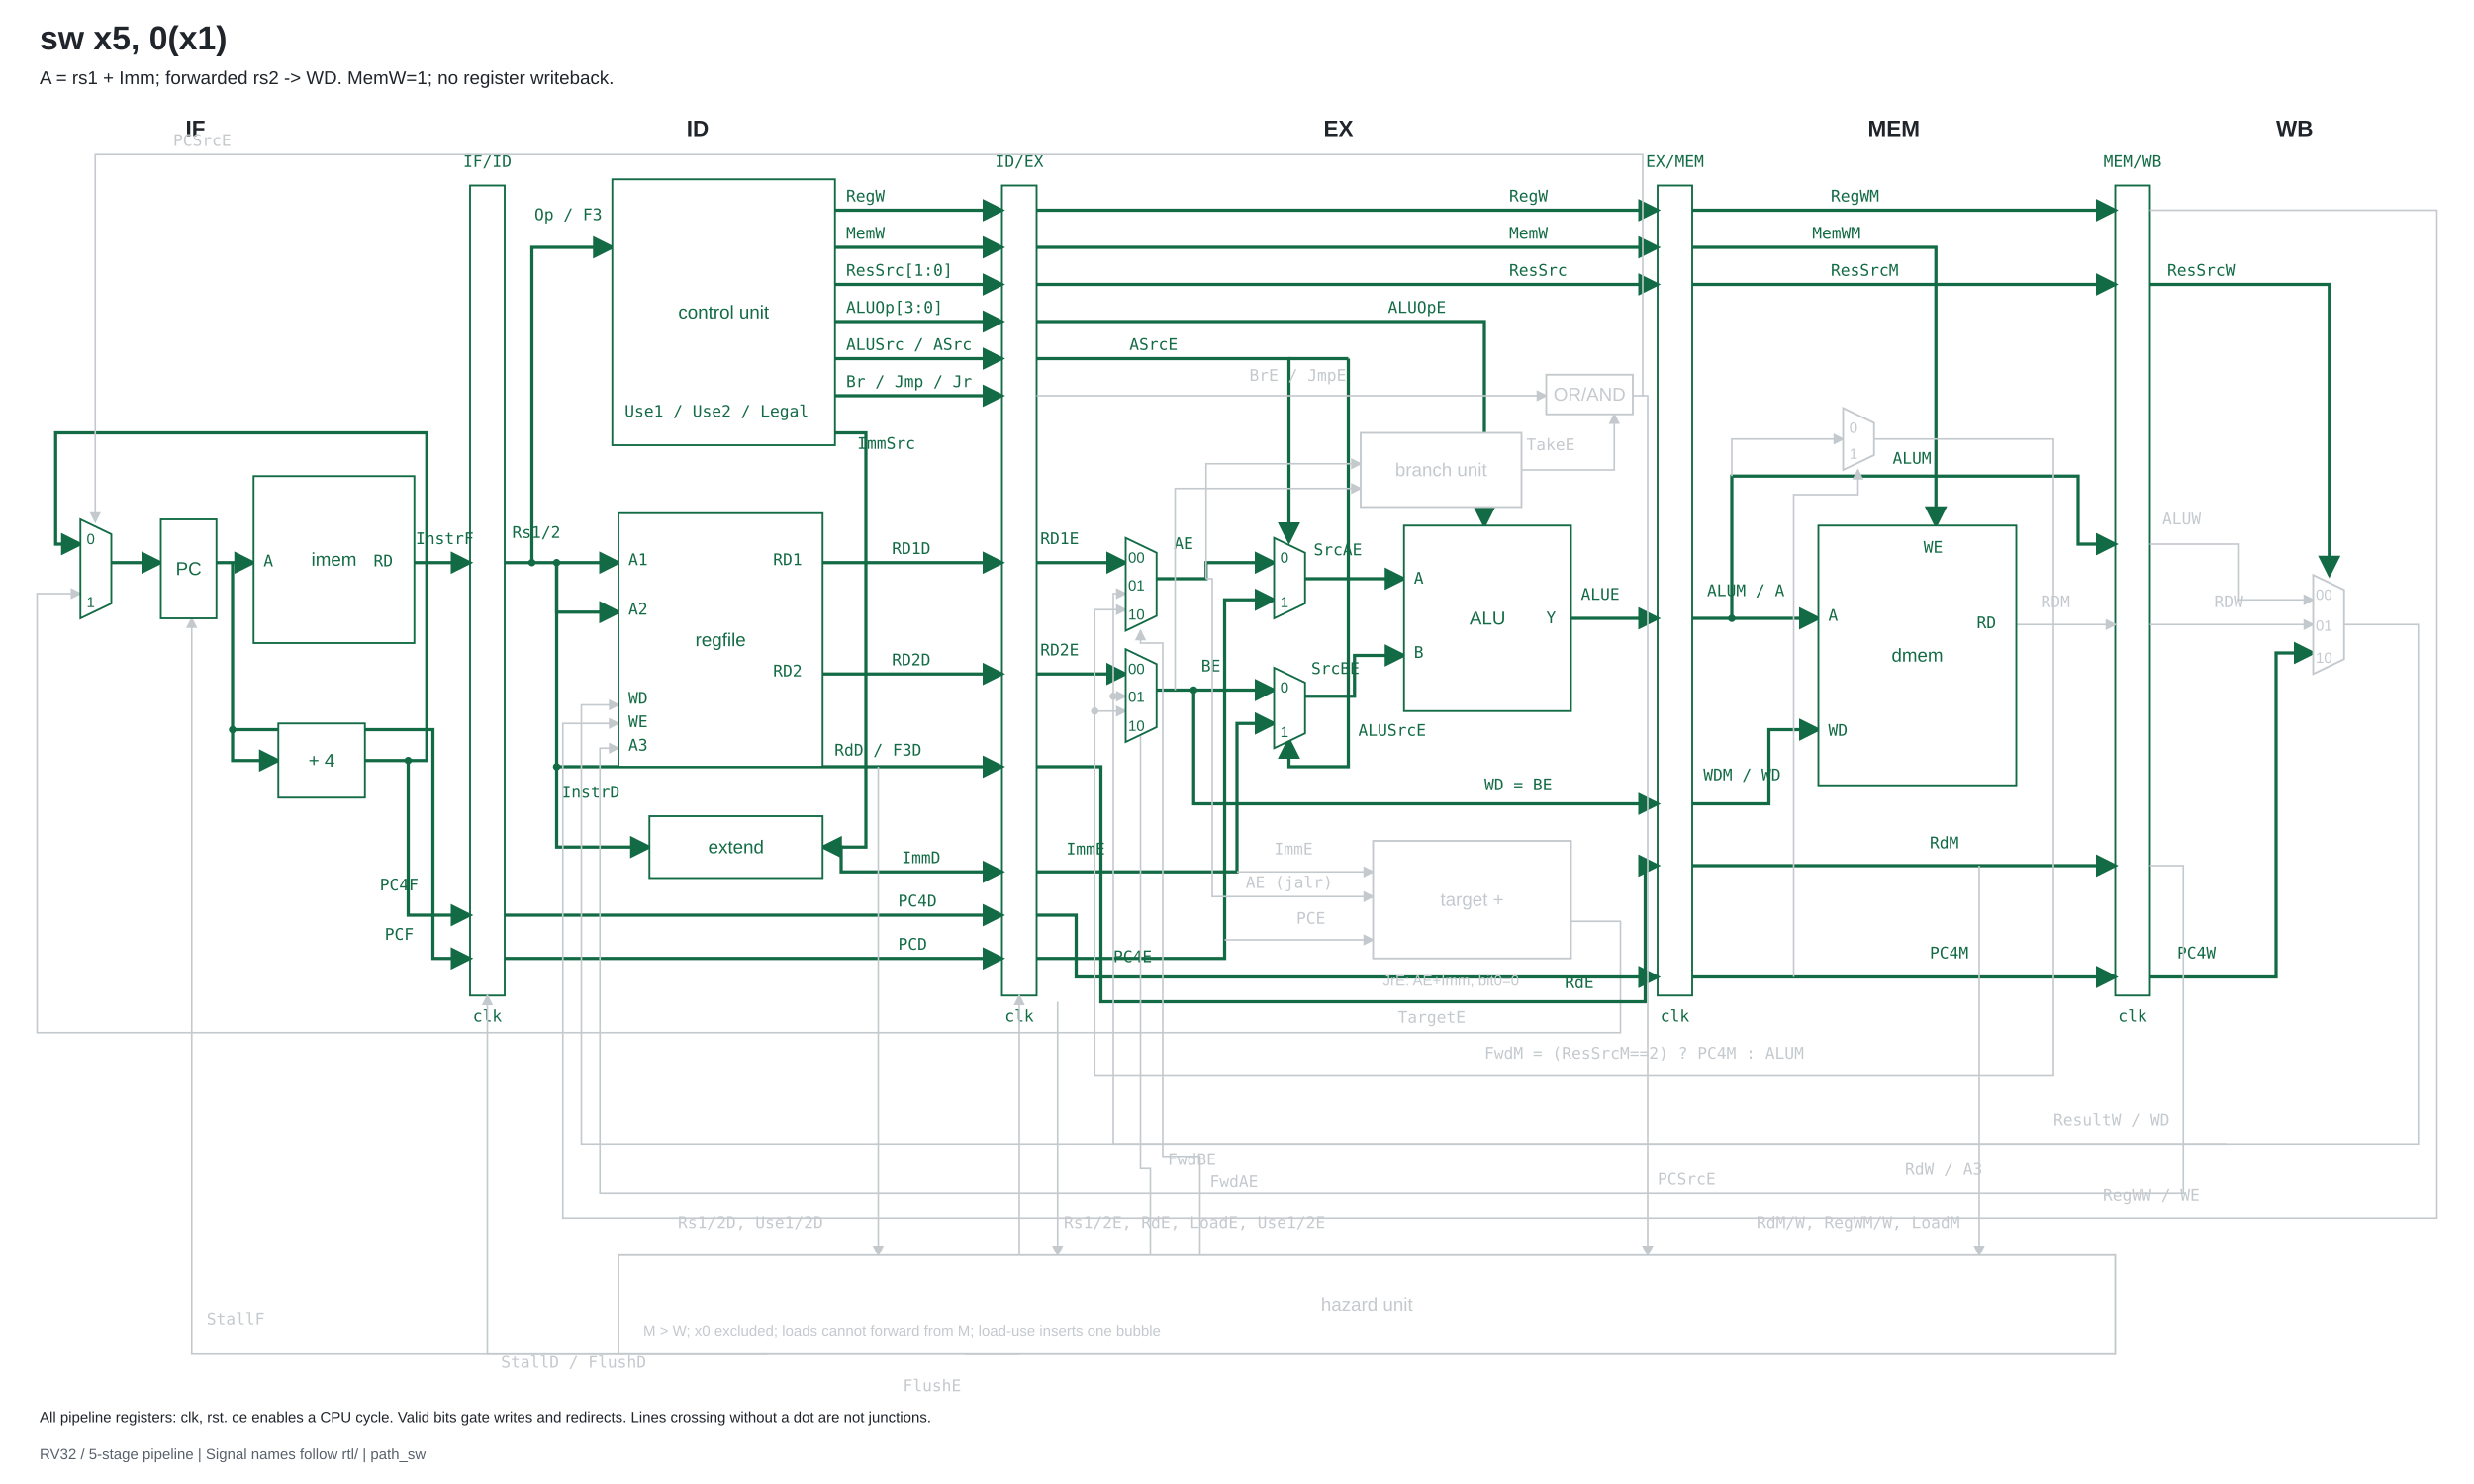
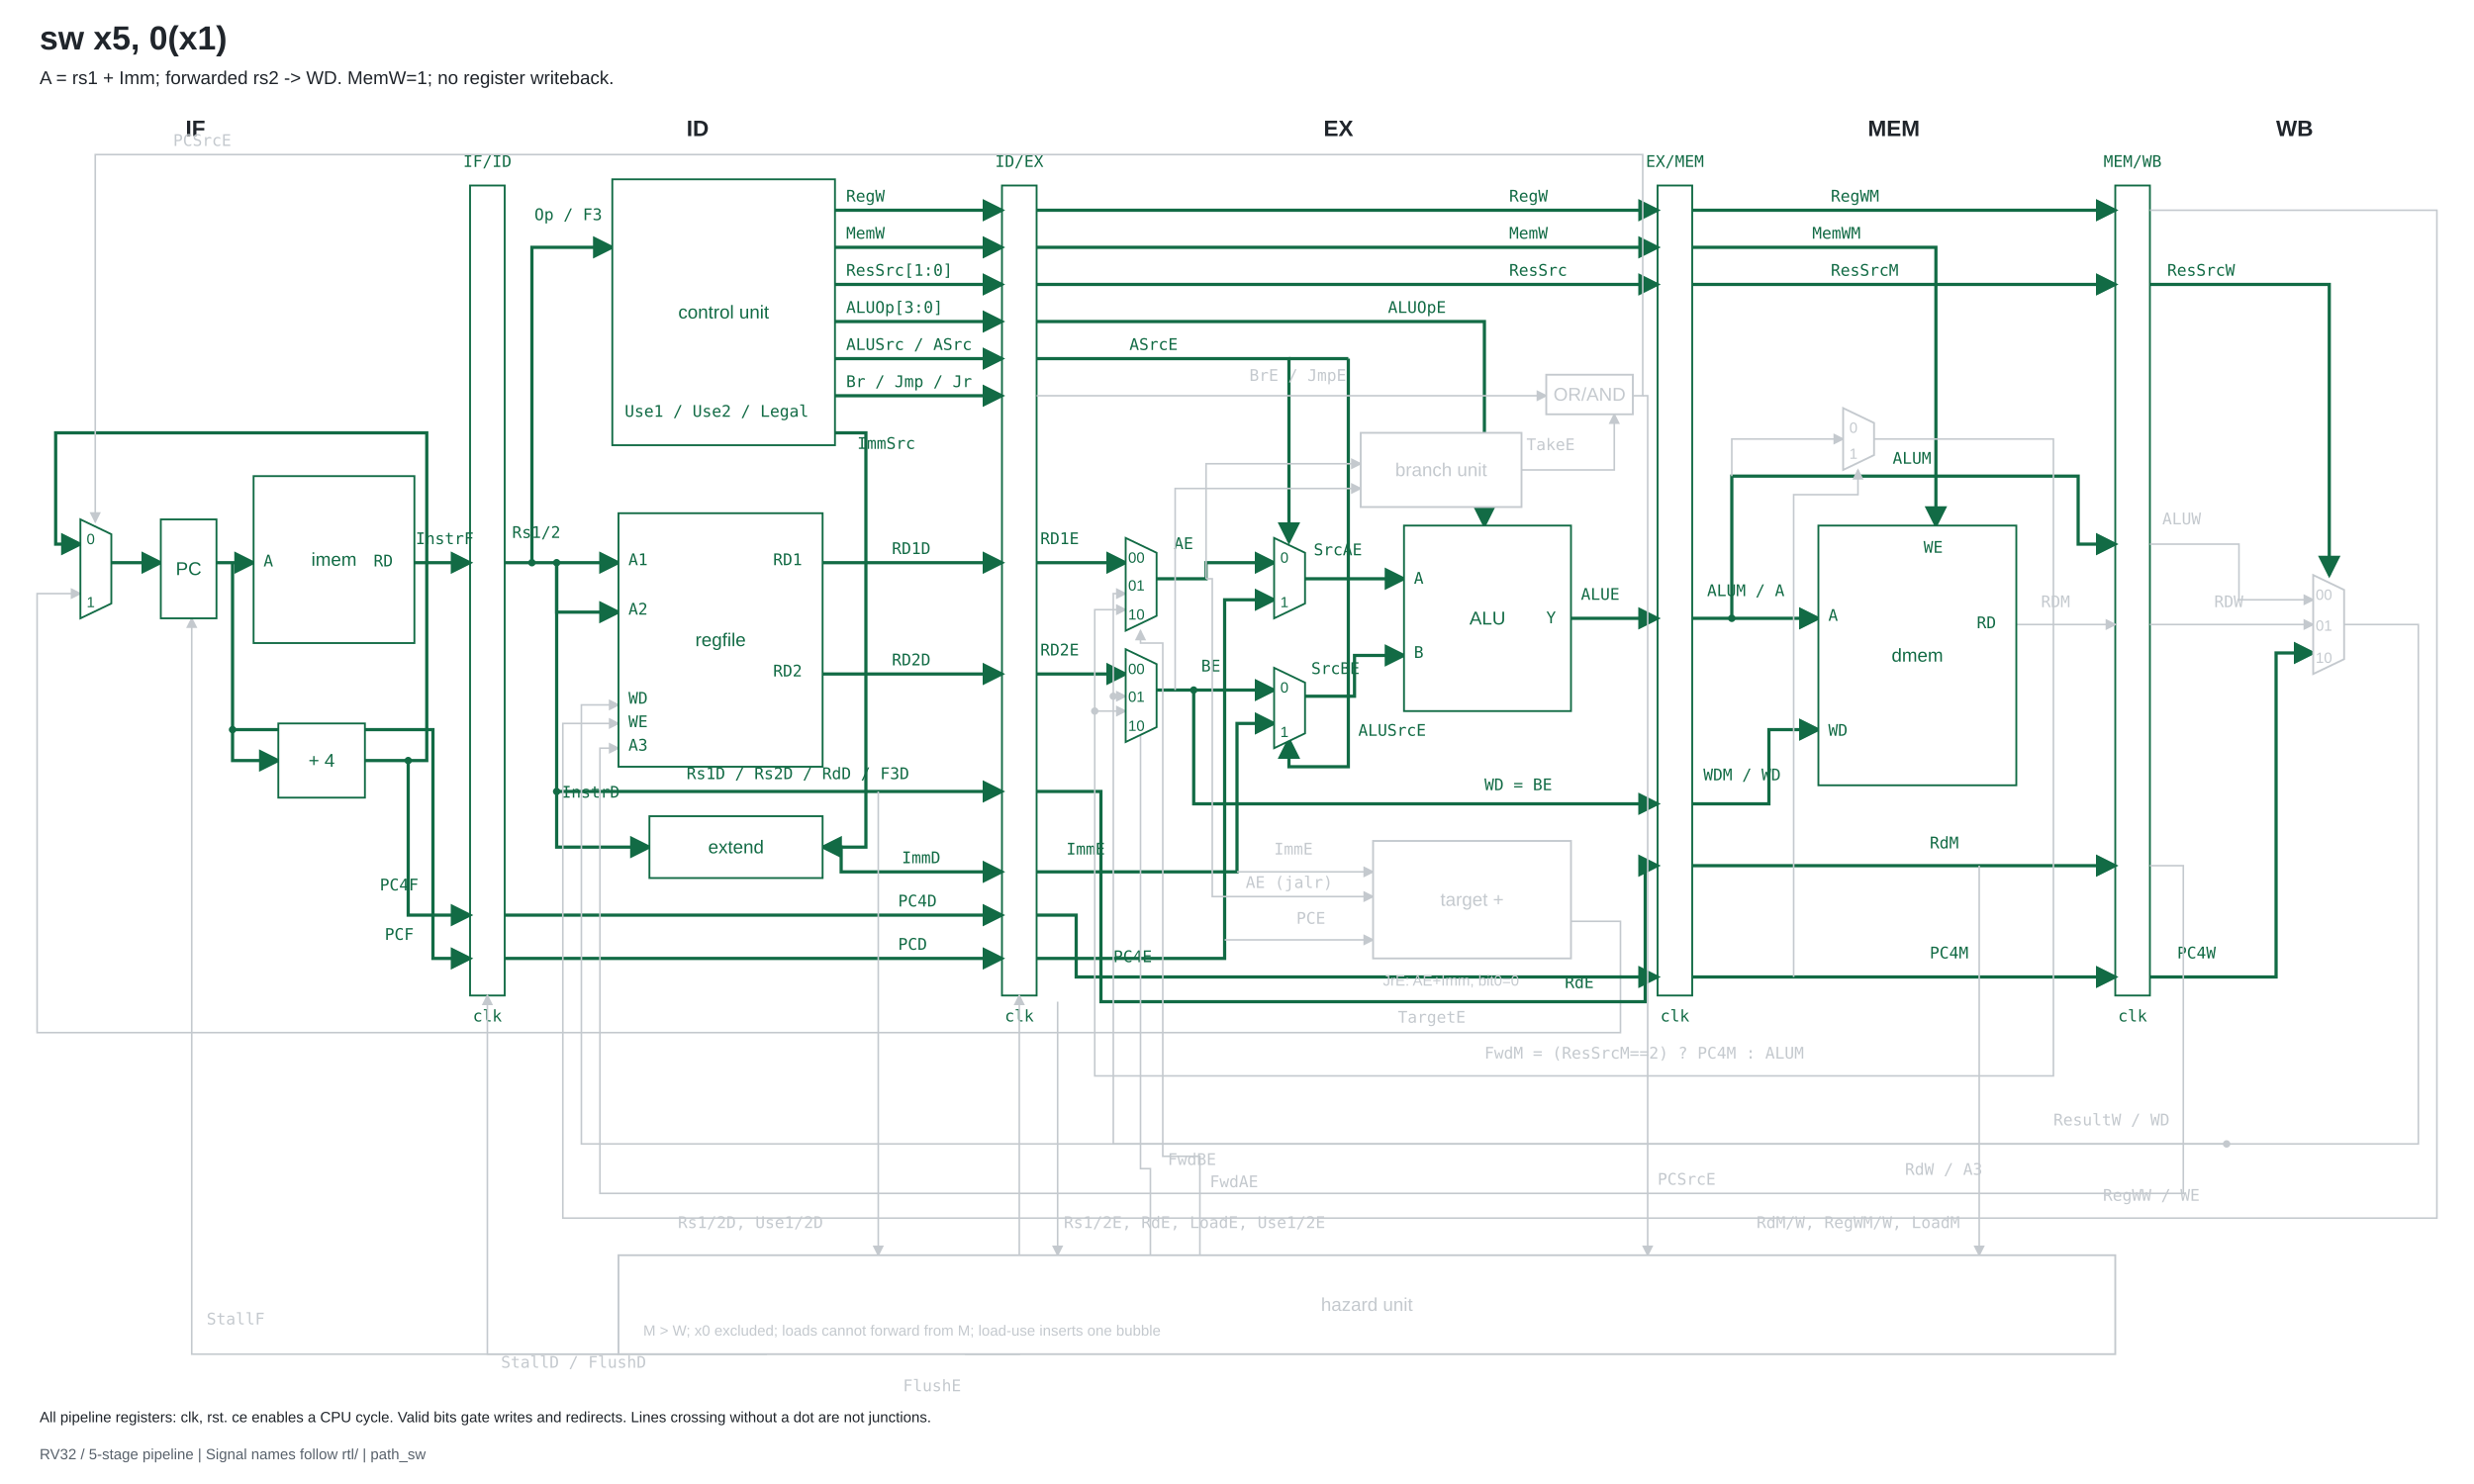
<svg xmlns="http://www.w3.org/2000/svg" width="2000" height="1200" viewBox="0 0 2000 1200">
  <defs>
    <marker id="ink" markerWidth="7" markerHeight="7" refX="6" refY="3.5" orient="auto">
      <path d="M0,0 L7,3.5 L0,7" fill="#20252b" />
    </marker>
    <marker id="ctrl" markerWidth="7" markerHeight="7" refX="6" refY="3.5" orient="auto">
      <path d="M0,0 L7,3.5 L0,7" fill="#245c89" />
    </marker>
    <marker id="active" markerWidth="7" markerHeight="7" refX="6" refY="3.5" orient="auto">
      <path d="M0,0 L7,3.5 L0,7" fill="#126b45" />
    </marker>
    <marker id="muted" markerWidth="7" markerHeight="7" refX="6" refY="3.5" orient="auto">
      <path d="M0,0 L7,3.5 L0,7" fill="#c4c9ce" />
    </marker>
  </defs>
  <rect width="100%" height="100%" fill="white" />
  <style>text{font-family:Arial,Helvetica,sans-serif;font-size:15px} .sig{font-family:Consolas,monospace;font-size:13px} .small{font-size:12px} .title{font-size:27px;font-weight:bold} .stage{font-size:18px;font-weight:bold} path,rect,line,polygon{vector-effect:non-scaling-stroke}</style>
  <text x="32" y="40" class="title" fill="#20252b" text-anchor="start">sw x5, 0(x1)</text>
  <text x="32" y="68" class="" fill="#20252b" text-anchor="start">A = rs1 + Imm; forwarded rs2 -&gt; WD. MemW=1; no register writeback.</text>
  <text x="150" y="110" class="stage" fill="#20252b" text-anchor="start">IF</text>
  <text x="555" y="110" class="stage" fill="#20252b" text-anchor="start">ID</text>
  <text x="1070" y="110" class="stage" fill="#20252b" text-anchor="start">EX</text>
  <text x="1510" y="110" class="stage" fill="#20252b" text-anchor="start">MEM</text>
  <text x="1840" y="110" class="stage" fill="#20252b" text-anchor="start">WB</text>
  <rect x="380" y="150" width="28" height="655" fill="white" stroke="#126b45" stroke-width="1.5" />
  <text x="394.0" y="482.5" class="" fill="#126b45" text-anchor="middle" />
  <text x="394" y="135" class="sig" fill="#126b45" text-anchor="middle">IF/ID</text>
  <text x="394" y="826" class="sig" fill="#126b45" text-anchor="middle">clk</text>
  <rect x="810" y="150" width="28" height="655" fill="white" stroke="#126b45" stroke-width="1.5" />
  <text x="824.0" y="482.5" class="" fill="#126b45" text-anchor="middle" />
  <text x="824" y="135" class="sig" fill="#126b45" text-anchor="middle">ID/EX</text>
  <text x="824" y="826" class="sig" fill="#126b45" text-anchor="middle">clk</text>
  <rect x="1340" y="150" width="28" height="655" fill="white" stroke="#126b45" stroke-width="1.5" />
  <text x="1354.0" y="482.5" class="" fill="#126b45" text-anchor="middle" />
  <text x="1354" y="135" class="sig" fill="#126b45" text-anchor="middle">EX/MEM</text>
  <text x="1354" y="826" class="sig" fill="#126b45" text-anchor="middle">clk</text>
  <rect x="1710" y="150" width="28" height="655" fill="white" stroke="#126b45" stroke-width="1.5" />
  <text x="1724.0" y="482.5" class="" fill="#126b45" text-anchor="middle" />
  <text x="1724" y="135" class="sig" fill="#126b45" text-anchor="middle">MEM/WB</text>
  <text x="1724" y="826" class="sig" fill="#126b45" text-anchor="middle">clk</text>
  <path d="M430,455 L430,200 L495,200" fill="none" stroke="#126b45" stroke-width="2.6" marker-end="url(#active)" />
  <text x="432" y="178" class="sig" fill="#126b45" text-anchor="start">Op / F3 / F7</text>
  <circle cx="430" cy="455" r="3" fill="#126b45" />
  <path d="M675,170 L810,170" fill="none" stroke="#126b45" stroke-width="2.6" marker-end="url(#active)" />
  <text x="684" y="163" class="sig" fill="#126b45" text-anchor="start">RegW</text>
  <path d="M675,200 L810,200" fill="none" stroke="#126b45" stroke-width="2.6" marker-end="url(#active)" />
  <text x="684" y="193" class="sig" fill="#126b45" text-anchor="start">MemW</text>
  <path d="M675,230 L810,230" fill="none" stroke="#126b45" stroke-width="2.6" marker-end="url(#active)" />
  <text x="684" y="223" class="sig" fill="#126b45" text-anchor="start">ResSrc[1:0]</text>
  <path d="M675,260 L810,260" fill="none" stroke="#126b45" stroke-width="2.6" marker-end="url(#active)" />
  <text x="684" y="253" class="sig" fill="#126b45" text-anchor="start">ALUOp[3:0]</text>
  <path d="M675,290 L810,290" fill="none" stroke="#126b45" stroke-width="2.6" marker-end="url(#active)" />
  <text x="684" y="283" class="sig" fill="#126b45" text-anchor="start">ALUSrc / ASrc</text>
  <path d="M675,320 L810,320" fill="none" stroke="#126b45" stroke-width="2.6" marker-end="url(#active)" />
  <text x="684" y="313" class="sig" fill="#126b45" text-anchor="start">Br / Jmp / Jr</text>
  <path d="M838,170 L1340,170" fill="none" stroke="#126b45" stroke-width="2.6" marker-end="url(#active)" />
  <text x="1220" y="163" class="sig" fill="#126b45" text-anchor="start">RegW</text>
  <path d="M838,200 L1340,200" fill="none" stroke="#126b45" stroke-width="2.6" marker-end="url(#active)" />
  <text x="1220" y="193" class="sig" fill="#126b45" text-anchor="start">MemW</text>
  <path d="M838,230 L1340,230" fill="none" stroke="#126b45" stroke-width="2.6" marker-end="url(#active)" />
  <text x="1220" y="223" class="sig" fill="#126b45" text-anchor="start">ResSrc</text>
  <path d="M1368,170 L1710,170" fill="none" stroke="#126b45" stroke-width="2.6" marker-end="url(#active)" />
  <text x="1480" y="163" class="sig" fill="#126b45" text-anchor="start">RegWM</text>
  <path d="M1368,230 L1710,230" fill="none" stroke="#126b45" stroke-width="2.6" marker-end="url(#active)" />
  <text x="1480" y="223" class="sig" fill="#126b45" text-anchor="start">ResSrcM</text>
  <path d="M1738,230 L1883,230 L1883,465" fill="none" stroke="#126b45" stroke-width="2.6" marker-end="url(#active)" />
  <text x="1752" y="223" class="sig" fill="#126b45" text-anchor="start">ResSrcW</text>
  <path d="M1368,200 L1565,200 L1565,425" fill="none" stroke="#126b45" stroke-width="2.6" marker-end="url(#active)" />
  <text x="1465" y="193" class="sig" fill="#126b45" text-anchor="start">MemWM</text>
  <path d="M675,350 L700,350 L700,685 L665,685" fill="none" stroke="#126b45" stroke-width="2.6" marker-end="url(#active)" />
  <text x="693" y="363" class="sig" fill="#126b45" text-anchor="start">ImmSrc</text>
  <path d="M90,455 L130,455" fill="none" stroke="#126b45" stroke-width="2.6" marker-end="url(#active)" />
  <path d="M175,455 L205,455" fill="none" stroke="#126b45" stroke-width="2.6" marker-end="url(#active)" />
  <path d="M335,455 L380,455" fill="none" stroke="#126b45" stroke-width="2.6" marker-end="url(#active)" />
  <text x="336" y="440" class="sig" fill="#126b45" text-anchor="start">InstrF</text>
  <path d="M408,455 L500,455" fill="none" stroke="#126b45" stroke-width="2.6" marker-end="url(#active)" />
  <text x="414" y="435" class="sig" fill="#126b45" text-anchor="start">Rs1/2</text>
  <path d="M450,455 L450,495 L500,495" fill="none" stroke="#126b45" stroke-width="2.6" marker-end="url(#active)" />
  <path d="M450,455 L450,685 L525,685" fill="none" stroke="#126b45" stroke-width="2.6" marker-end="url(#active)" />
  <text x="454" y="645" class="sig" fill="#126b45" text-anchor="start">InstrD</text>
  <circle cx="450" cy="455" r="3" fill="#126b45" />
  <path d="M188,455 L188,615 L225,615" fill="none" stroke="#126b45" stroke-width="2.6" marker-end="url(#active)" />
  <path d="M295,615 L330,615 L330,740 L380,740" fill="none" stroke="#126b45" stroke-width="2.6" marker-end="url(#active)" />
  <text x="307" y="720" class="sig" fill="#126b45" text-anchor="start">PC4F</text>
  <path d="M330,615 L345,615 L345,350 L45,350 L45,440 L65,440" fill="none" stroke="#126b45" stroke-width="2.6" marker-end="url(#active)" />
  <circle cx="330" cy="615" r="3" fill="#126b45" />
  <path d="M188,590 L350,590 L350,775 L380,775" fill="none" stroke="#126b45" stroke-width="2.6" marker-end="url(#active)" />
  <text x="311" y="760" class="sig" fill="#126b45" text-anchor="start">PCF</text>
  <circle cx="188" cy="590" r="3" fill="#126b45" />
  <path d="M665,455 L810,455" fill="none" stroke="#126b45" stroke-width="2.6" marker-end="url(#active)" />
  <text x="721" y="448" class="sig" fill="#126b45" text-anchor="start">RD1D</text>
  <path d="M665,545 L810,545" fill="none" stroke="#126b45" stroke-width="2.6" marker-end="url(#active)" />
  <text x="721" y="538" class="sig" fill="#126b45" text-anchor="start">RD2D</text>
  <path d="M665,685 L680,685 L680,705 L810,705" fill="none" stroke="#126b45" stroke-width="2.6" marker-end="url(#active)" />
  <text x="729" y="698" class="sig" fill="#126b45" text-anchor="start">ImmD</text>
  <path d="M408,740 L810,740" fill="none" stroke="#126b45" stroke-width="2.6" marker-end="url(#active)" />
  <text x="726" y="733" class="sig" fill="#126b45" text-anchor="start">PC4D</text>
  <path d="M408,775 L810,775" fill="none" stroke="#126b45" stroke-width="2.6" marker-end="url(#active)" />
  <text x="726" y="768" class="sig" fill="#126b45" text-anchor="start">PCD</text>
-   <path d="M450,620 L810,620" fill="none" stroke="#126b45" stroke-width="2.6" marker-end="url(#active)" />
-   <text x="565" y="611" class="sig" fill="#126b45" text-anchor="start">Rs1D / Rs2D / RdD / F3D</text>
-   <circle cx="450" cy="620" r="3" fill="#126b45" />
+   <path d="M450,640 L810,640" fill="none" stroke="#126b45" stroke-width="2.6" marker-end="url(#active)" />
+   <text x="555" y="630" class="sig" fill="#126b45" text-anchor="start">Rs1D / Rs2D / RdD / F3D</text>
+   <circle cx="450" cy="640" r="3" fill="#126b45" />
  <path d="M838,455 L910,455" fill="none" stroke="#126b45" stroke-width="2.6" marker-end="url(#active)" />
  <text x="841" y="440" class="sig" fill="#126b45" text-anchor="start">RD1E</text>
  <path d="M838,545 L910,545" fill="none" stroke="#126b45" stroke-width="2.6" marker-end="url(#active)" />
  <text x="841" y="530" class="sig" fill="#126b45" text-anchor="start">RD2E</text>
  <path d="M935,468 L975,468 L975,455 L1030,455" fill="none" stroke="#126b45" stroke-width="2.6" marker-end="url(#active)" />
  <text x="949" y="444" class="sig" fill="#126b45" text-anchor="start">AE</text>
  <path d="M935,558 L1030,558" fill="none" stroke="#126b45" stroke-width="2.6" marker-end="url(#active)" />
  <text x="971" y="543" class="sig" fill="#126b45" text-anchor="start">BE</text>
  <path d="M1055,468 L1135,468" fill="none" stroke="#126b45" stroke-width="2.6" marker-end="url(#active)" />
  <text x="1062" y="449" class="sig" fill="#126b45" text-anchor="start">SrcAE</text>
  <path d="M1055,563 L1095,563 L1095,530 L1135,530" fill="none" stroke="#126b45" stroke-width="2.6" marker-end="url(#active)" />
  <text x="1060" y="545" class="sig" fill="#126b45" text-anchor="start">SrcBE</text>
  <path d="M838,705 L1000,705 L1000,585 L1030,585" fill="none" stroke="#126b45" stroke-width="2.6" marker-end="url(#active)" />
  <text x="862" y="691" class="sig" fill="#126b45" text-anchor="start">ImmE</text>
  <path d="M838,775 L990,775 L990,485 L1030,485" fill="none" stroke="#126b45" stroke-width="2.6" marker-end="url(#active)" />
  <path d="M838,260 L1200,260 L1200,425" fill="none" stroke="#126b45" stroke-width="2.6" marker-end="url(#active)" />
  <text x="1122" y="253" class="sig" fill="#126b45" text-anchor="start">ALUOpE</text>
  <path d="M838,290 L1042,290 L1042,438" fill="none" stroke="#126b45" stroke-width="2.6" marker-end="url(#active)" />
  <text x="913" y="283" class="sig" fill="#126b45" text-anchor="start">ASrcE</text>
  <path d="M1090,290 L1090,620 L1042,620 L1042,598" fill="none" stroke="#126b45" stroke-width="2.6" marker-end="url(#active)" />
  <text x="1098" y="595" class="sig" fill="#126b45" text-anchor="start">ALUSrcE</text>
  <path d="M1042,290 L1090,290" fill="none" stroke="#126b45" stroke-width="2.6" />
  <path d="M1270,500 L1340,500" fill="none" stroke="#126b45" stroke-width="2.6" marker-end="url(#active)" />
  <text x="1278" y="485" class="sig" fill="#126b45" text-anchor="start">ALUE</text>
  <path d="M965,558 L965,650 L1340,650" fill="none" stroke="#126b45" stroke-width="2.6" marker-end="url(#active)" />
  <text x="1200" y="639" class="sig" fill="#126b45" text-anchor="start">WD = BE</text>
  <circle cx="965" cy="558" r="3" fill="#126b45" />
  <path d="M975,468 L975,375 L1100,375" fill="none" stroke="#c4c9ce" stroke-width="1.3" marker-end="url(#muted)" />
  <path d="M950,558 L950,395 L1100,395" fill="none" stroke="#c4c9ce" stroke-width="1.3" marker-end="url(#muted)" />
  <path d="M1230,380 L1305,380 L1305,335" fill="none" stroke="#c4c9ce" stroke-width="1.3" marker-end="url(#muted)" />
  <text x="1234" y="364" class="sig" fill="#c4c9ce" text-anchor="start">TakeE</text>
  <path d="M838,320 L1250,320" fill="none" stroke="#c4c9ce" stroke-width="1.3" marker-end="url(#muted)" />
  <text x="1010" y="308" class="sig" fill="#c4c9ce" text-anchor="start">BrE / JmpE</text>
  <path d="M1320,320 L1328,320 L1328,125 L77,125 L77,422" fill="none" stroke="#c4c9ce" stroke-width="1.3" marker-end="url(#muted)" />
  <text x="140" y="118" class="sig" fill="#c4c9ce" text-anchor="start">PCSrcE</text>
  <path d="M990,760 L1110,760" fill="none" stroke="#c4c9ce" stroke-width="1.3" marker-end="url(#muted)" />
  <text x="1048" y="747" class="sig" fill="#c4c9ce" text-anchor="start">PCE</text>
  <path d="M1000,705 L1110,705" fill="none" stroke="#c4c9ce" stroke-width="1.3" marker-end="url(#muted)" />
  <text x="1030" y="691" class="sig" fill="#c4c9ce" text-anchor="start">ImmE</text>
  <path d="M975,468 L980,468 L980,725 L1110,725" fill="none" stroke="#c4c9ce" stroke-width="1.3" marker-end="url(#muted)" />
  <text x="1007" y="718" class="sig" fill="#c4c9ce" text-anchor="start">AE (jalr)</text>
  <path d="M1270,745 L1310,745 L1310,835 L30,835 L30,480 L65,480" fill="none" stroke="#c4c9ce" stroke-width="1.3" marker-end="url(#muted)" />
  <text x="1130" y="827" class="sig" fill="#c4c9ce" text-anchor="start">TargetE</text>
  <path d="M838,740 L870,740 L870,790 L1340,790" fill="none" stroke="#126b45" stroke-width="2.6" marker-end="url(#active)" />
  <text x="900" y="778" class="sig" fill="#126b45" text-anchor="start">PC4E</text>
-   <path d="M838,620 L890,620 L890,810 L1330,810 L1330,700 L1340,700" fill="none" stroke="#126b45" stroke-width="2.6" marker-end="url(#active)" />
+   <path d="M838,640 L890,640 L890,810 L1330,810 L1330,700 L1340,700" fill="none" stroke="#126b45" stroke-width="2.6" marker-end="url(#active)" />
  <text x="1265" y="799" class="sig" fill="#126b45" text-anchor="start">RdE</text>
  <path d="M1368,500 L1470,500" fill="none" stroke="#126b45" stroke-width="2.6" marker-end="url(#active)" />
  <text x="1380" y="482" class="sig" fill="#126b45" text-anchor="start">ALUM / A</text>
  <path d="M1368,650 L1430,650 L1430,590 L1470,590" fill="none" stroke="#126b45" stroke-width="2.6" marker-end="url(#active)" />
  <text x="1377" y="631" class="sig" fill="#126b45" text-anchor="start">WDM / WD</text>
  <path d="M1630,505 L1710,505" fill="none" stroke="#c4c9ce" stroke-width="1.3" marker-end="url(#muted)" />
  <text x="1650" y="491" class="sig" fill="#c4c9ce" text-anchor="start">RDM</text>
  <path d="M1400,500 L1400,385 L1680,385 L1680,440 L1710,440" fill="none" stroke="#126b45" stroke-width="2.6" marker-end="url(#active)" />
  <text x="1530" y="375" class="sig" fill="#126b45" text-anchor="start">ALUM</text>
  <circle cx="1400" cy="500" r="3" fill="#126b45" />
  <path d="M1368,790 L1710,790" fill="none" stroke="#126b45" stroke-width="2.6" marker-end="url(#active)" />
  <text x="1560" y="775" class="sig" fill="#126b45" text-anchor="start">PC4M</text>
  <path d="M1368,700 L1710,700" fill="none" stroke="#126b45" stroke-width="2.6" marker-end="url(#active)" />
  <text x="1560" y="686" class="sig" fill="#126b45" text-anchor="start">RdM</text>
  <path d="M1738,440 L1810,440 L1810,485 L1870,485" fill="none" stroke="#c4c9ce" stroke-width="1.3" marker-end="url(#muted)" />
  <text x="1748" y="424" class="sig" fill="#c4c9ce" text-anchor="start">ALUW</text>
  <path d="M1738,505 L1870,505" fill="none" stroke="#c4c9ce" stroke-width="1.3" marker-end="url(#muted)" />
  <text x="1790" y="491" class="sig" fill="#c4c9ce" text-anchor="start">RDW</text>
  <path d="M1738,790 L1840,790 L1840,528 L1870,528" fill="none" stroke="#126b45" stroke-width="2.6" marker-end="url(#active)" />
  <text x="1760" y="775" class="sig" fill="#126b45" text-anchor="start">PC4W</text>
  <path d="M1895,505 L1955,505 L1955,925 L470,925 L470,570 L500,570" fill="none" stroke="#c4c9ce" stroke-width="1.3" marker-end="url(#muted)" />
  <text x="1660" y="910" class="sig" fill="#c4c9ce" text-anchor="start">ResultW / WD</text>
  <path d="M1738,700 L1765,700 L1765,965 L485,965 L485,605 L500,605" fill="none" stroke="#c4c9ce" stroke-width="1.3" marker-end="url(#muted)" />
  <text x="1540" y="950" class="sig" fill="#c4c9ce" text-anchor="start">RdW / A3</text>
  <path d="M1738,170 L1970,170 L1970,985 L455,985 L455,585 L500,585" fill="none" stroke="#c4c9ce" stroke-width="1.3" marker-end="url(#muted)" />
  <text x="1700" y="971" class="sig" fill="#c4c9ce" text-anchor="start">RegWW / WE</text>
  <path d="M1400,385 L1400,355 L1490,355" fill="none" stroke="#c4c9ce" stroke-width="1.3" marker-end="url(#muted)" />
  <path d="M1450,790 L1450,400 L1502,400 L1502,380" fill="none" stroke="#c4c9ce" stroke-width="1.3" marker-end="url(#muted)" />
  <path d="M1515,355 L1660,355 L1660,870 L885,870 L885,493 L910,493" fill="none" stroke="#c4c9ce" stroke-width="1.3" marker-end="url(#muted)" />
  <text x="1200" y="856" class="sig" fill="#c4c9ce" text-anchor="start">FwdM = (ResSrcM==2) ? PC4M : ALUM</text>
  <path d="M885,575 L910,575" fill="none" stroke="#c4c9ce" stroke-width="1.3" marker-end="url(#muted)" />
  <circle cx="885" cy="575" r="3" fill="#c4c9ce" />
  <path d="M1800,925 L900,925 L900,480 L910,480" fill="none" stroke="#c4c9ce" stroke-width="1.3" marker-end="url(#muted)" />
+   <circle cx="1800" cy="925" r="3" fill="#c4c9ce" />
  <path d="M900,563 L910,563" fill="none" stroke="#c4c9ce" stroke-width="1.3" marker-end="url(#muted)" />
  <circle cx="900" cy="563" r="3" fill="#c4c9ce" />
-   <path d="M710,620 L710,1015" fill="none" stroke="#c4c9ce" stroke-width="1.3" marker-end="url(#muted)" />
+   <path d="M710,640 L710,1015" fill="none" stroke="#c4c9ce" stroke-width="1.3" marker-end="url(#muted)" />
  <text x="548" y="993" class="sig" fill="#c4c9ce" text-anchor="start">Rs1/2D, Use1/2D</text>
  <path d="M855,810 L855,1015" fill="none" stroke="#c4c9ce" stroke-width="1.3" marker-end="url(#muted)" />
  <text x="860" y="993" class="sig" fill="#c4c9ce" text-anchor="start">Rs1/2E, RdE, LoadE, Use1/2E</text>
  <path d="M1600,700 L1600,1015" fill="none" stroke="#c4c9ce" stroke-width="1.3" marker-end="url(#muted)" />
  <text x="1420" y="993" class="sig" fill="#c4c9ce" text-anchor="start">RdM/W, RegWM/W, LoadM</text>
  <path d="M1328,320 L1332,320 L1332,1015" fill="none" stroke="#c4c9ce" stroke-width="1.3" marker-end="url(#muted)" />
  <text x="1340" y="958" class="sig" fill="#c4c9ce" text-anchor="start">PCSrcE</text>
  <path d="M500,1095 L155,1095 L155,500" fill="none" stroke="#c4c9ce" stroke-width="1.3" marker-end="url(#muted)" />
  <text x="167" y="1071" class="sig" fill="#c4c9ce" text-anchor="start">StallF</text>
  <path d="M620,1095 L394,1095 L394,805" fill="none" stroke="#c4c9ce" stroke-width="1.3" marker-end="url(#muted)" />
  <text x="405" y="1106" class="sig" fill="#c4c9ce" text-anchor="start">StallD / FlushD</text>
  <path d="M780,1095 L824,1095 L824,805" fill="none" stroke="#c4c9ce" stroke-width="1.3" marker-end="url(#muted)" />
  <text x="730" y="1125" class="sig" fill="#c4c9ce" text-anchor="start">FlushE</text>
  <path d="M930,1015 L930,945 L922,945 L922,585" fill="none" stroke="#c4c9ce" stroke-width="1.3" marker-end="url(#muted)" />
  <text x="944" y="942" class="sig" fill="#c4c9ce" text-anchor="start">FwdBE</text>
  <path d="M970,1015 L970,935 L940,935 L940,520 L922,520 L922,510" fill="none" stroke="#c4c9ce" stroke-width="1.3" marker-end="url(#muted)" />
  <text x="978" y="960" class="sig" fill="#c4c9ce" text-anchor="start">FwdAE</text>
  <polygon points="65,420 90,432 90,488 65,500" fill="white" stroke="#126b45" stroke-width="1.5" />
  <text x="70" y="440" class="small" fill="#126b45" text-anchor="start">0</text>
  <text x="70" y="491" class="small" fill="#126b45" text-anchor="start">1</text>
  <rect x="130" y="420" width="45" height="80" fill="white" stroke="#126b45" stroke-width="1.5" />
  <text x="152.5" y="465.0" class="" fill="#126b45" text-anchor="middle">PC</text>
  <rect x="205" y="385" width="130" height="135" fill="white" stroke="#126b45" stroke-width="1.5" />
  <text x="270.0" y="457.5" class="" fill="#126b45" text-anchor="middle">imem</text>
  <text x="213" y="458" class="sig" fill="#126b45" text-anchor="start">A</text>
  <text x="302" y="458" class="sig" fill="#126b45" text-anchor="start">RD</text>
  <rect x="225" y="585" width="70" height="60" fill="white" stroke="#126b45" stroke-width="1.5" />
  <text x="260.0" y="620.0" class="" fill="#126b45" text-anchor="middle">+ 4</text>
  <rect x="495" y="145" width="180" height="215" fill="white" stroke="#126b45" stroke-width="1.5" />
  <text x="585.0" y="257.5" class="" fill="#126b45" text-anchor="middle">control unit</text>
  <text x="505" y="337" class="sig" fill="#126b45" text-anchor="start">Use1 / Use2 / Legal</text>
  <rect x="500" y="415" width="165" height="205" fill="white" stroke="#126b45" stroke-width="1.5" />
  <text x="582.5" y="522.5" class="" fill="#126b45" text-anchor="middle">regfile</text>
  <text x="508" y="457" class="sig" fill="#126b45" text-anchor="start">A1</text>
  <text x="508" y="497" class="sig" fill="#126b45" text-anchor="start">A2</text>
  <text x="625" y="457" class="sig" fill="#126b45" text-anchor="start">RD1</text>
  <text x="625" y="547" class="sig" fill="#126b45" text-anchor="start">RD2</text>
  <text x="508" y="569" class="sig" fill="#126b45" text-anchor="start">WD</text>
  <text x="508" y="588" class="sig" fill="#126b45" text-anchor="start">WE</text>
  <text x="508" y="607" class="sig" fill="#126b45" text-anchor="start">A3</text>
  <rect x="525" y="660" width="140" height="50" fill="white" stroke="#126b45" stroke-width="1.5" />
  <text x="595.0" y="690.0" class="" fill="#126b45" text-anchor="middle">extend</text>
  <polygon points="910,435 935,447 935,498 910,510" fill="white" stroke="#126b45" stroke-width="1.5" />
  <text x="912" y="455" class="small" fill="#126b45" text-anchor="start">00</text>
  <text x="912" y="477.5" class="small" fill="#126b45" text-anchor="start">01</text>
  <text x="912" y="501" class="small" fill="#126b45" text-anchor="start">10</text>
  <polygon points="910,525 935,537 935,588 910,600" fill="white" stroke="#126b45" stroke-width="1.5" />
  <text x="912" y="545" class="small" fill="#126b45" text-anchor="start">00</text>
  <text x="912" y="567.5" class="small" fill="#126b45" text-anchor="start">01</text>
  <text x="912" y="591" class="small" fill="#126b45" text-anchor="start">10</text>
  <polygon points="1030,435 1055,447 1055,488 1030,500" fill="white" stroke="#126b45" stroke-width="1.5" />
  <text x="1035" y="455" class="small" fill="#126b45" text-anchor="start">0</text>
  <text x="1035" y="491" class="small" fill="#126b45" text-anchor="start">1</text>
  <polygon points="1030,540 1055,552 1055,593 1030,605" fill="white" stroke="#126b45" stroke-width="1.5" />
  <text x="1035" y="560" class="small" fill="#126b45" text-anchor="start">0</text>
  <text x="1035" y="596" class="small" fill="#126b45" text-anchor="start">1</text>
  <rect x="1135" y="425" width="135" height="150" fill="white" stroke="#126b45" stroke-width="1.5" />
  <text x="1202.5" y="505.0" class="" fill="#126b45" text-anchor="middle">ALU</text>
  <text x="1143" y="472" class="sig" fill="#126b45" text-anchor="start">A</text>
  <text x="1143" y="532" class="sig" fill="#126b45" text-anchor="start">B</text>
  <text x="1250" y="504" class="sig" fill="#126b45" text-anchor="start">Y</text>
  <rect x="1100" y="350" width="130" height="60" fill="white" stroke="#c4c9ce" stroke-width="1.5" />
  <text x="1165.0" y="385.0" class="" fill="#c4c9ce" text-anchor="middle">branch unit</text>
  <rect x="1250" y="303" width="70" height="32" fill="white" stroke="#c4c9ce" stroke-width="1.5" />
  <text x="1285.0" y="324.0" class="" fill="#c4c9ce" text-anchor="middle">OR/AND</text>
  <rect x="1110" y="680" width="160" height="95" fill="white" stroke="#c4c9ce" stroke-width="1.5" />
  <text x="1190.0" y="732.5" class="" fill="#c4c9ce" text-anchor="middle">target +</text>
  <text x="1118" y="797" class="small" fill="#c4c9ce" text-anchor="start">JrE: AE+Imm, bit0=0</text>
  <rect x="1470" y="425" width="160" height="210" fill="white" stroke="#126b45" stroke-width="1.5" />
  <text x="1550.0" y="535.0" class="" fill="#126b45" text-anchor="middle">dmem</text>
  <text x="1478" y="502" class="sig" fill="#126b45" text-anchor="start">A</text>
  <text x="1598" y="508" class="sig" fill="#126b45" text-anchor="start">RD</text>
  <text x="1478" y="595" class="sig" fill="#126b45" text-anchor="start">WD</text>
  <text x="1555" y="447" class="sig" fill="#126b45" text-anchor="start">WE</text>
  <polygon points="1490,330 1515,342 1515,368 1490,380" fill="white" stroke="#c4c9ce" stroke-width="1.5" />
  <text x="1495" y="350" class="small" fill="#c4c9ce" text-anchor="start">0</text>
  <text x="1495" y="371" class="small" fill="#c4c9ce" text-anchor="start">1</text>
  <polygon points="1870,465 1895,477 1895,533 1870,545" fill="white" stroke="#c4c9ce" stroke-width="1.5" />
  <text x="1872" y="485" class="small" fill="#c4c9ce" text-anchor="start">00</text>
  <text x="1872" y="510.0" class="small" fill="#c4c9ce" text-anchor="start">01</text>
  <text x="1872" y="536" class="small" fill="#c4c9ce" text-anchor="start">10</text>
  <rect x="500" y="1015" width="1210" height="80" fill="white" stroke="#c4c9ce" stroke-width="1.5" />
  <text x="1105.0" y="1060.0" class="" fill="#c4c9ce" text-anchor="middle">hazard unit</text>
  <text x="520" y="1080" class="small" fill="#c4c9ce" text-anchor="start">M &gt; W; x0 excluded; loads cannot forward from M; load-use inserts one bubble</text>
  <text x="32" y="1150" class="small" fill="#20252b" text-anchor="start">All pipeline registers: clk, rst. ce enables a CPU cycle. Valid bits gate writes and redirects. Lines crossing without a dot are not junctions.</text>
  <text x="32" y="1180" class="small" fill="#58616b" text-anchor="start">RV32 / 5-stage pipeline     |     Signal names follow rtl/     |     path_sw</text>
</svg>
